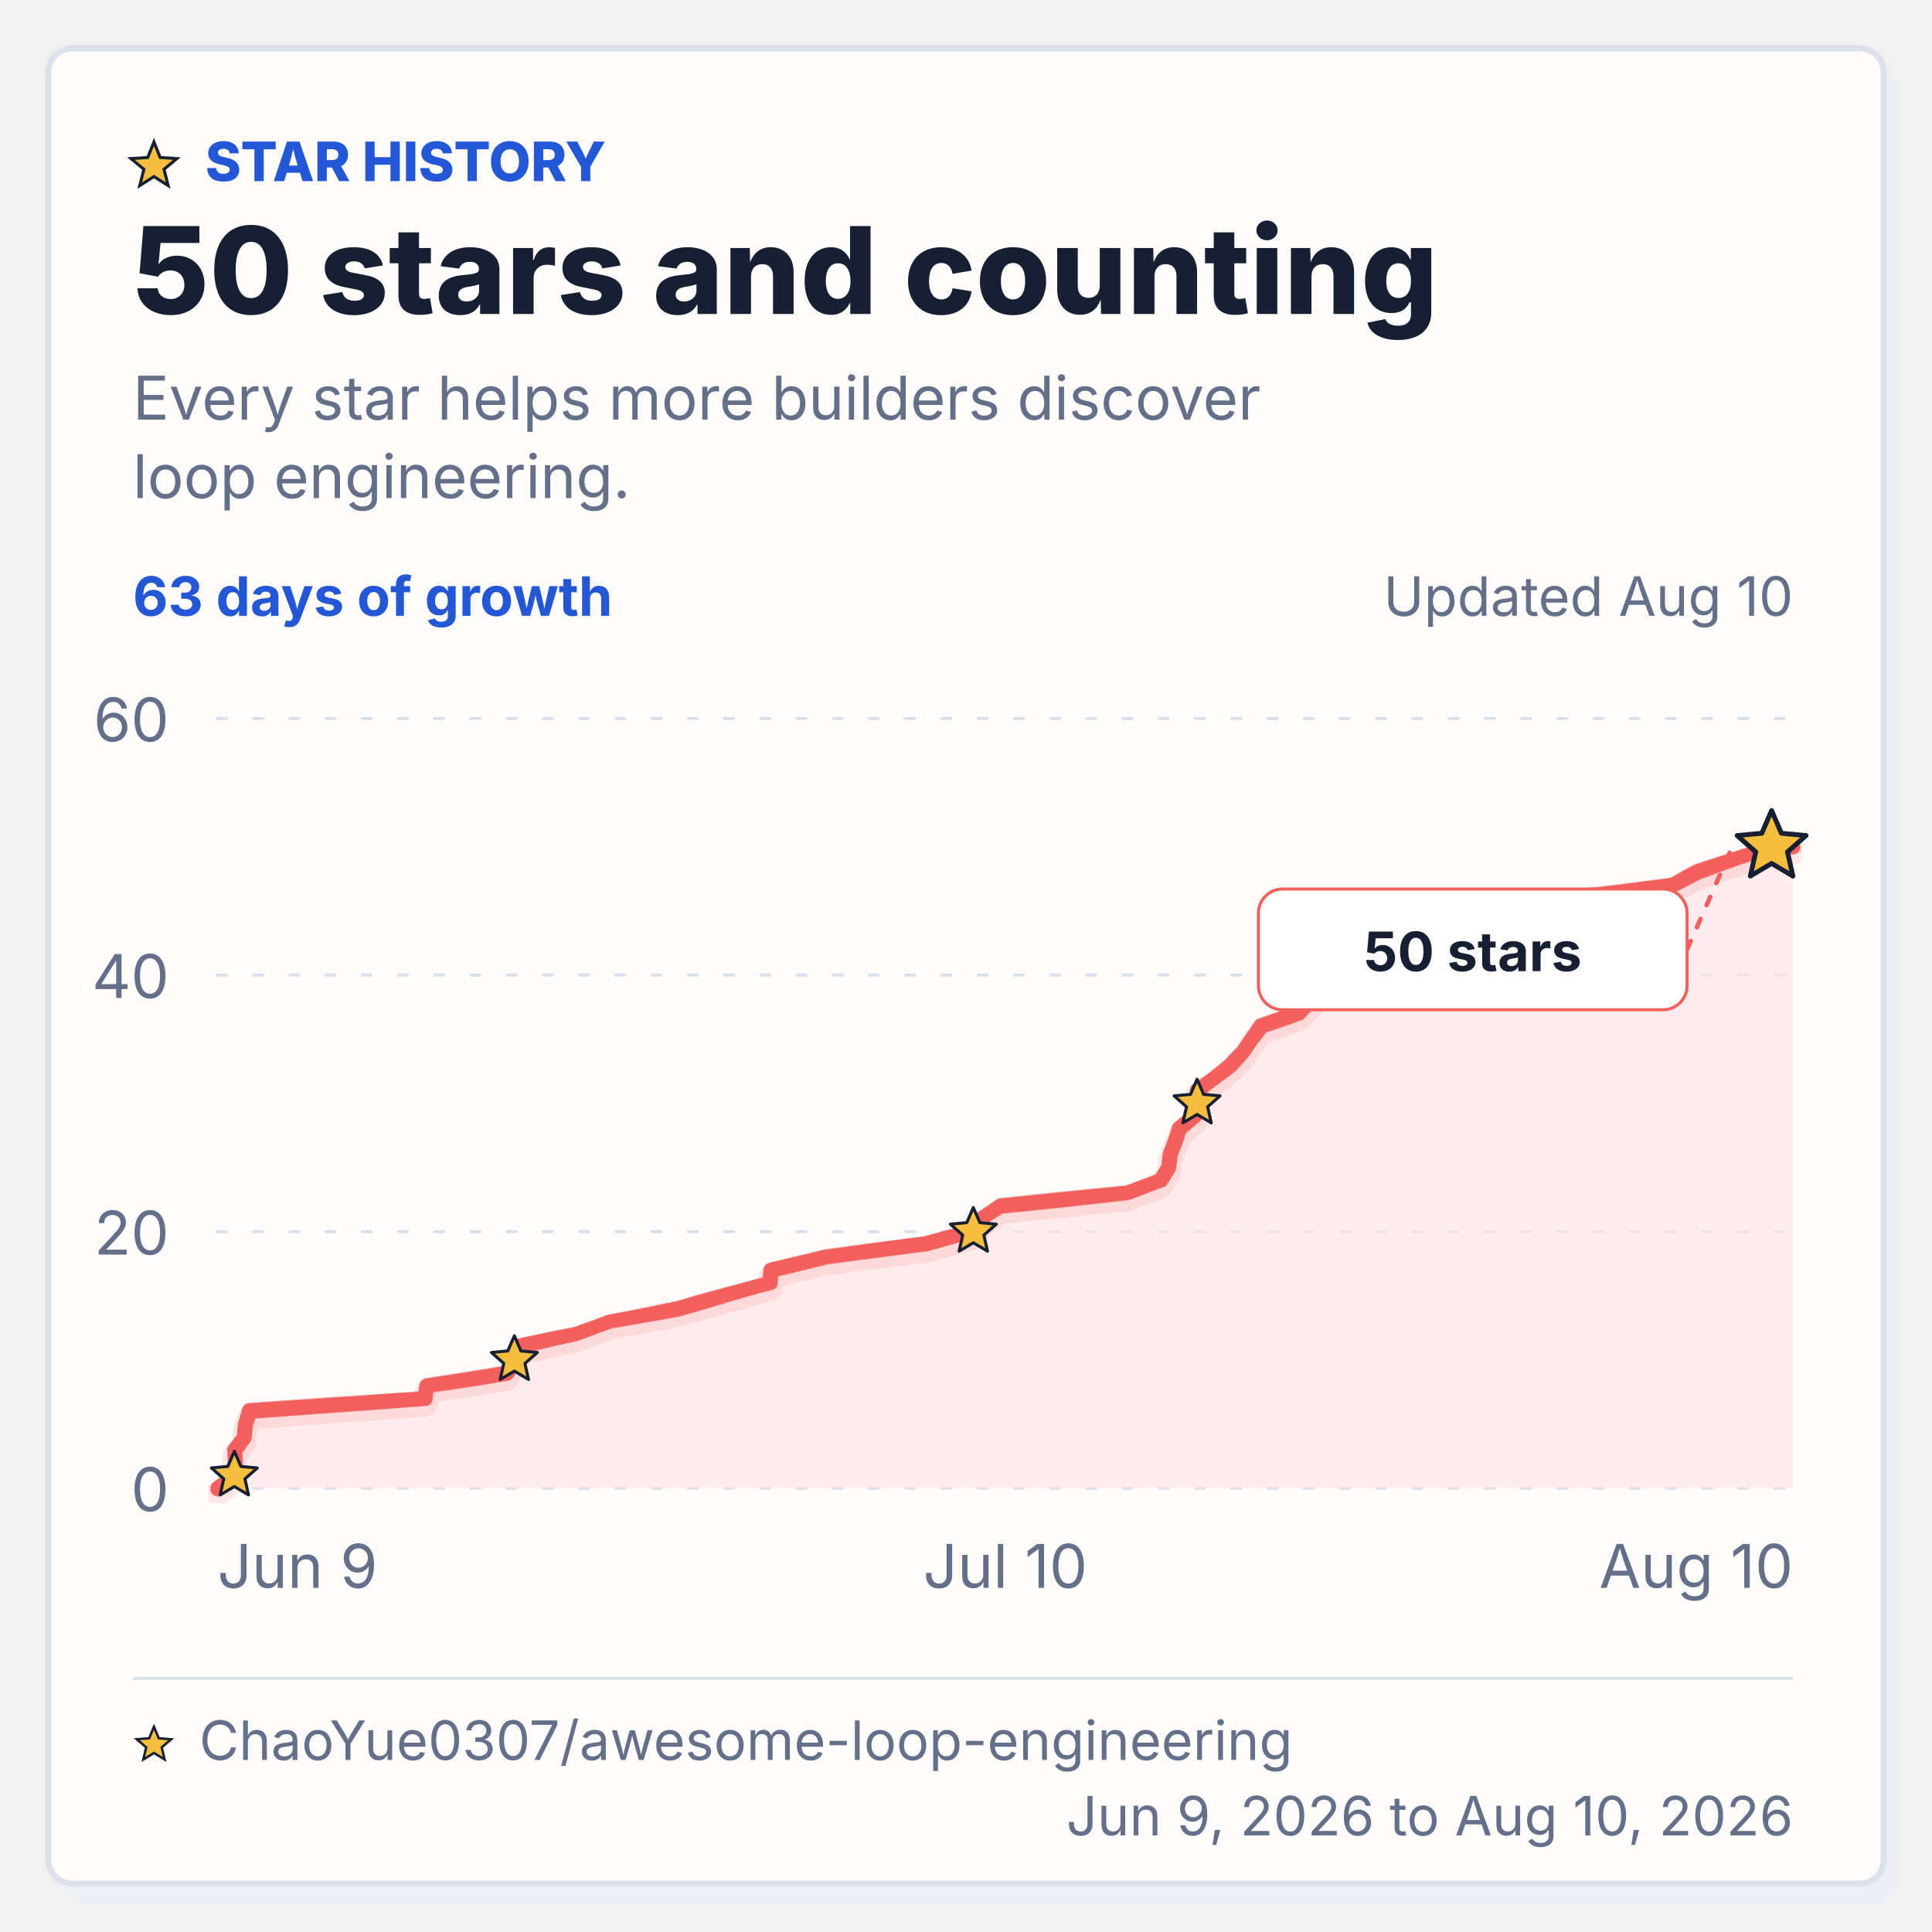
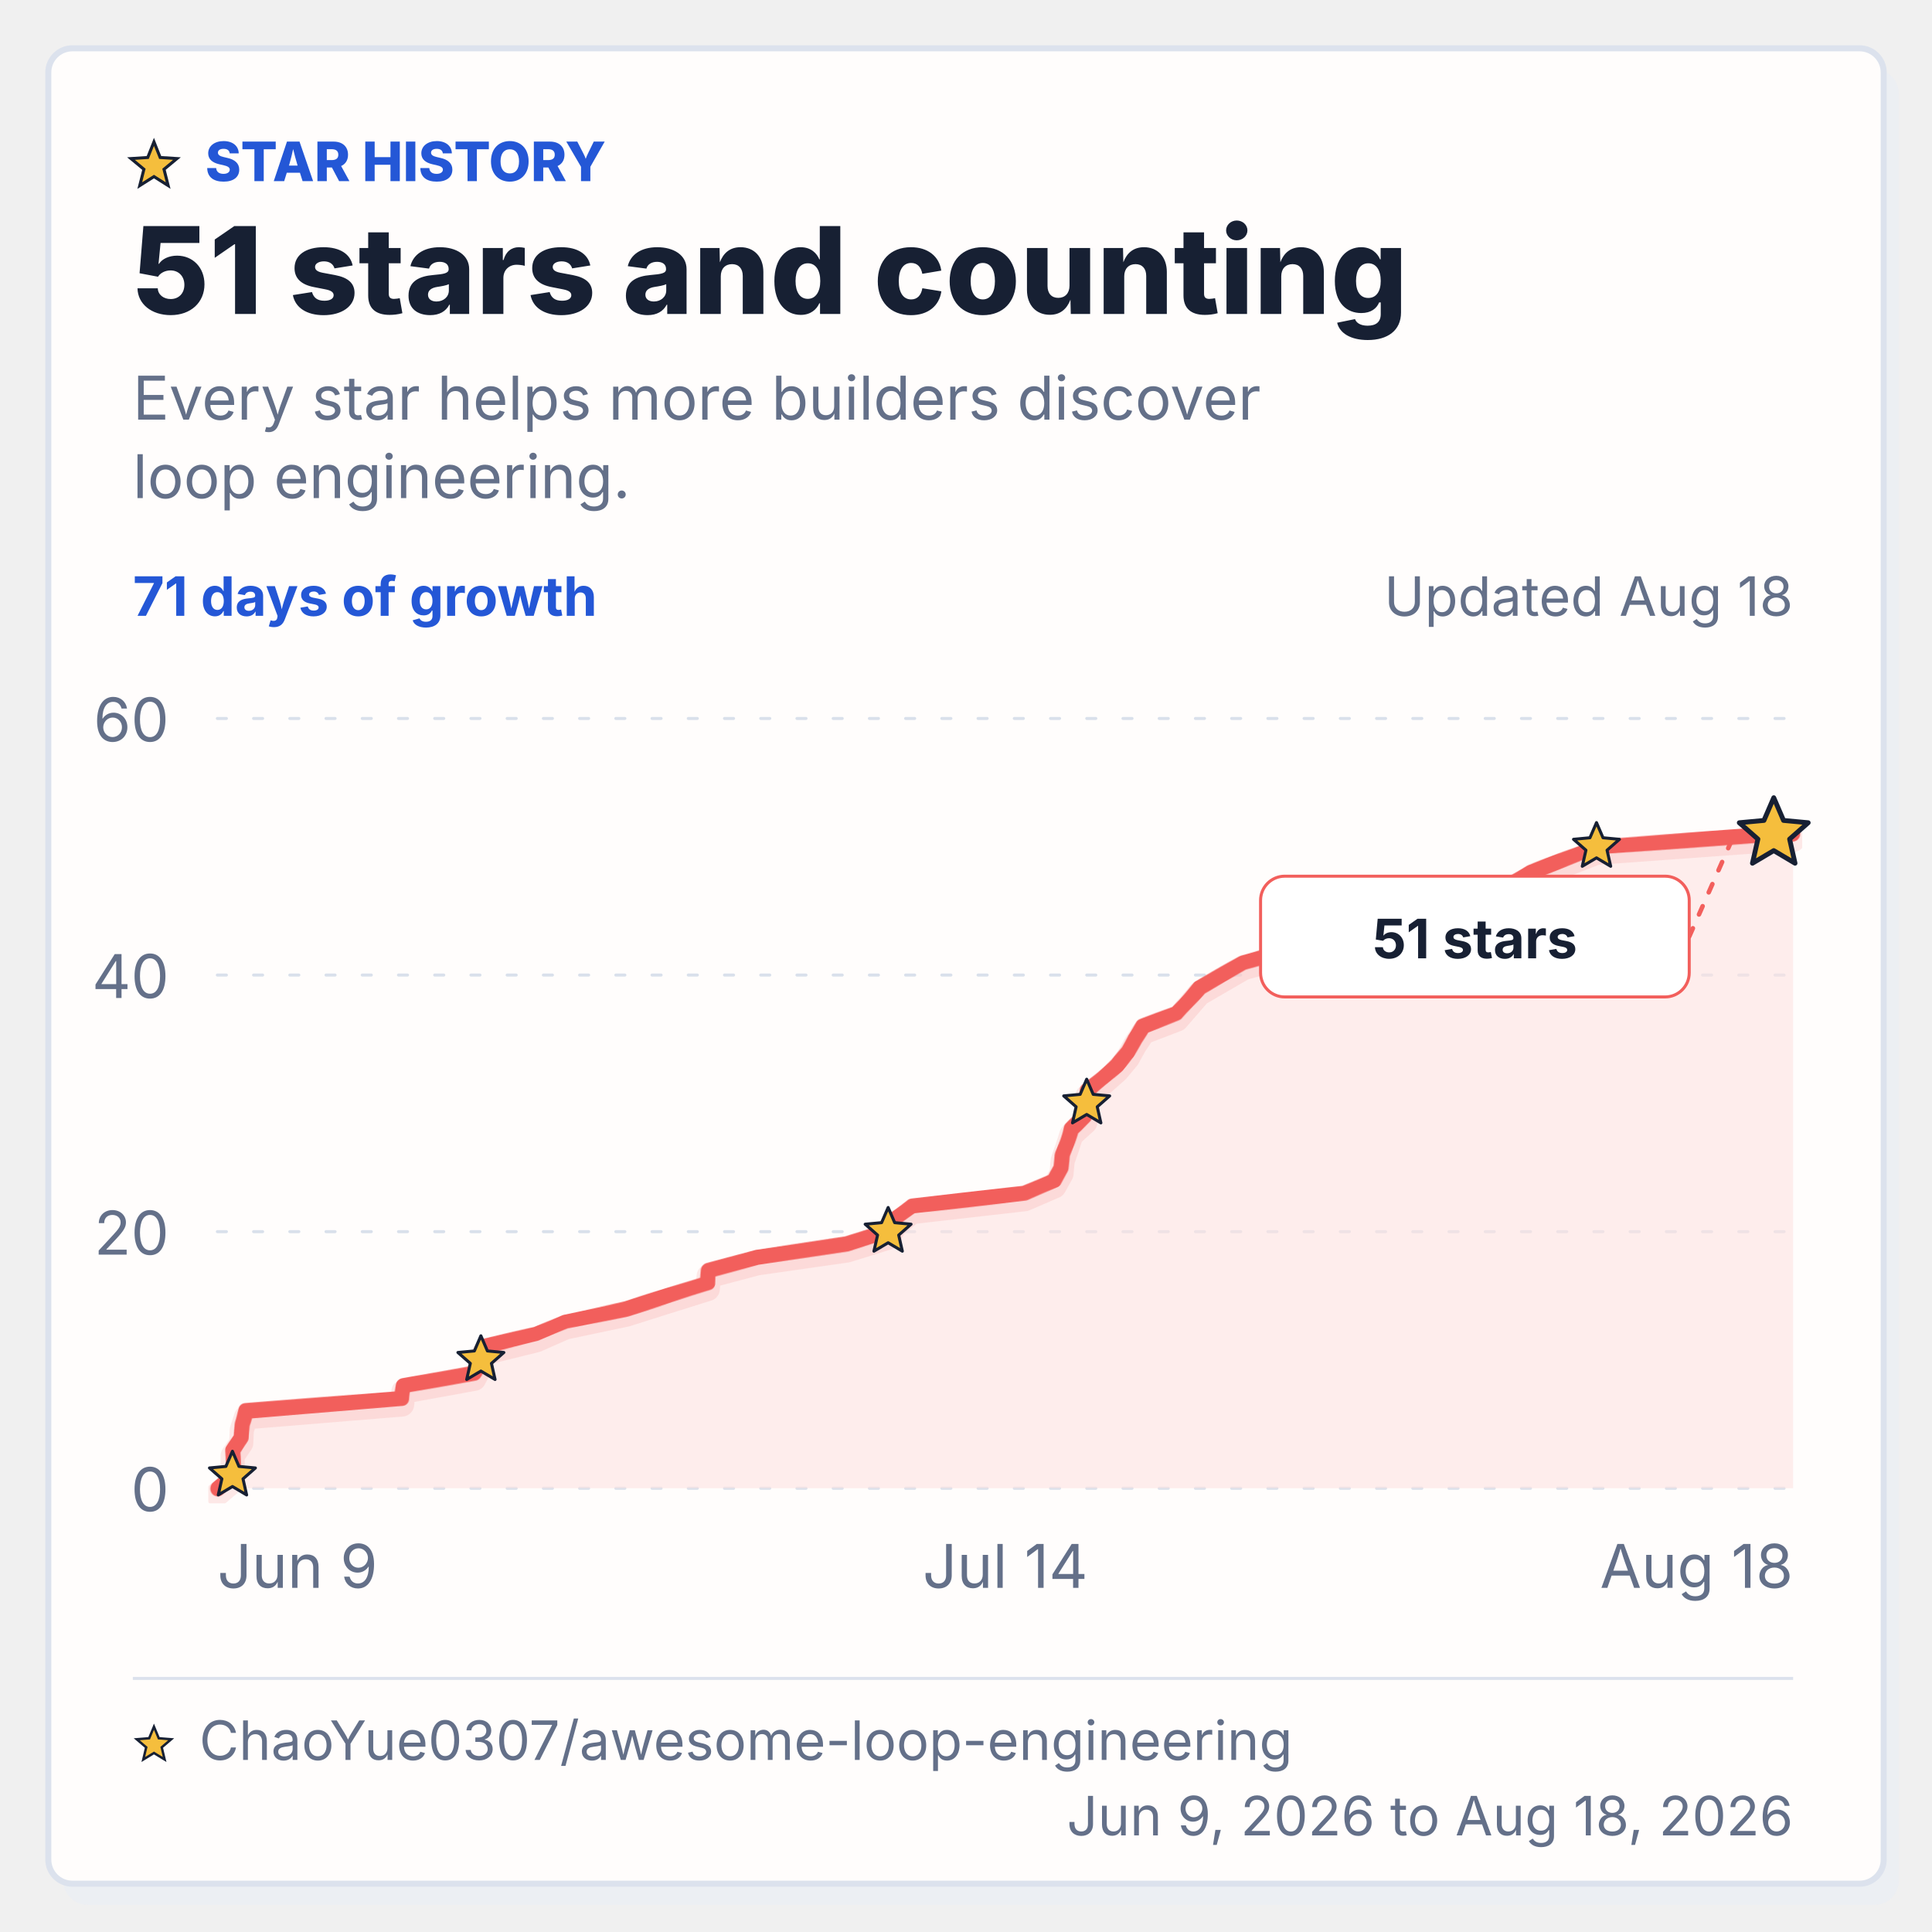
<svg xmlns="http://www.w3.org/2000/svg" width="640" height="640" viewBox="0 0 640 640" role="img" aria-labelledby="title desc">
  <style>
    text { font-family: ui-rounded, 'SF Pro Rounded', 'Nunito Sans', -apple-system, BlinkMacSystemFont, 'Segoe UI', sans-serif; letter-spacing: 0; }
  </style>
  <defs>
    <filter id="rough-line" x="-3%" y="-6%" width="106%" height="112%">
      <feTurbulence type="fractalNoise" baseFrequency="0.008 0.12" numOctaves="1" seed="17" result="noise" />
      <feDisplacementMap in="SourceGraphic" in2="noise" scale="1.2" xChannelSelector="R" yChannelSelector="G" />
    </filter>
    <clipPath id="plot-clip">
      <rect x="69" y="233" width="528" height="265" />
    </clipPath>
  </defs>
  <rect x="21" y="23" width="608" height="608" rx="8" fill="#E9EDF5" opacity="0.58" />
  <rect x="16" y="16" width="608" height="608" rx="8" fill="#FFFDFC" stroke="#DCE2ED" stroke-width="2" />
  <path d="M 51 47 L 53.06 52.17 L 58.61 52.53 L 54.33 56.08 L 55.7 61.47 L 51 58.5 L 46.3 61.47 L 47.67 56.08 L 43.39 52.53 L 48.94 52.17 Z" fill="#F5BE3D" stroke="#172033" stroke-width="1" />
  <text x="68" y="60" fill="#2457D6" font-size="18" font-weight="800">STAR HISTORY</text>
-   <text x="44" y="104" fill="#172033" font-size="40" font-weight="760">50 stars and counting</text>
+   <text x="44" y="104" fill="#172033" font-size="40" font-weight="760">51 stars and counting</text>
  <text x="44" y="139" fill="#647089" font-size="20">Every star helps more builders discover</text>
  <text x="44" y="165" fill="#647089" font-size="20">loop engineering.</text>
-   <text x="44" y="204" fill="#2457D6" font-size="18" font-weight="700">63 days of growth</text>
-   <text x="594" y="204" fill="#647089" font-size="18" text-anchor="end">Updated Aug 10</text>
+   <text x="44" y="204" fill="#2457D6" font-size="18" font-weight="700">71 days of growth</text>
+   <text x="594" y="204" fill="#647089" font-size="18" text-anchor="end">Updated Aug 18</text>
  <line x1="72" y1="493" x2="594" y2="493" stroke="#D9E0EB" stroke-width="1" stroke-dasharray="3 9" stroke-linecap="round" />
  <text x="56" y="500.6" fill="#647089" font-size="20" text-anchor="end">0</text>
  <line x1="72" y1="408" x2="594" y2="408" stroke="#D9E0EB" stroke-width="1" stroke-dasharray="3 9" stroke-linecap="round" />
  <text x="56" y="415.6" fill="#647089" font-size="20" text-anchor="end">20</text>
  <line x1="72" y1="323" x2="594" y2="323" stroke="#D9E0EB" stroke-width="1" stroke-dasharray="3 9" stroke-linecap="round" />
  <text x="56" y="330.6" fill="#647089" font-size="20" text-anchor="end">40</text>
  <line x1="72" y1="238" x2="594" y2="238" stroke="#D9E0EB" stroke-width="1" stroke-dasharray="3 9" stroke-linecap="round" />
  <text x="56" y="245.6" fill="#647089" font-size="20" text-anchor="end">60</text>
  <text x="72" y="526" fill="#647089" font-size="20" text-anchor="start">Jun 9</text>
-   <text x="333" y="526" fill="#647089" font-size="20" text-anchor="middle">Jul 10</text>
-   <text x="594" y="526" fill="#647089" font-size="20" text-anchor="end">Aug 10</text>
+   <text x="333" y="526" fill="#647089" font-size="20" text-anchor="middle">Jul 14</text>
+   <text x="594" y="526" fill="#647089" font-size="20" text-anchor="end">Aug 18</text>
  <g clip-path="url(#plot-clip)">
-     <path d="M 72 493 L 77.63 488.75 L 77.7 484.5 L 77.71 480.25 L 80.93 476 L 81.12 471.75 L 82.67 467.5 L 140.97 463.25 L 141.46 459 L 167.88 454.75 L 170.39 450.5 L 171.62 446.25 L 191.03 442 L 201.91 437.75 L 224.64 433.5 L 239.79 429.25 L 255.09 425 L 255.41 420.75 L 273.52 416.5 L 307.02 412.25 L 322.42 408 L 325.21 403.75 L 331.38 399.5 L 373.42 395.25 L 384.51 391 L 387.15 386.75 L 387.58 382.5 L 389.27 378.25 L 390.79 374 L 396.04 369.75 L 396.55 365.5 L 396.7 361.25 L 402.43 357 L 407.86 352.75 L 411.87 348.5 L 414.51 344.25 L 417.67 340 L 430.22 335.75 L 438.53 327.25 L 455.04 318.75 L 471.82 314.5 L 496.45 310.25 L 521.4 297.5 L 553.89 293.25 L 562.12 289 L 586.87 280.5 L 594 280.5 V 493 H 72 Z" fill="#FDE3E1" opacity="0.6" />
-     <path d="M 72 493 L 77.63 488.75 L 77.7 484.5 L 77.71 480.25 L 80.93 476 L 81.12 471.75 L 82.67 467.5 L 140.97 463.25 L 141.46 459 L 167.88 454.75 L 170.39 450.5 L 171.62 446.25 L 191.03 442 L 201.91 437.75 L 224.64 433.5 L 239.79 429.25 L 255.09 425 L 255.41 420.75 L 273.52 416.5 L 307.02 412.25 L 322.42 408 L 325.21 403.75 L 331.38 399.5 L 373.42 395.25 L 384.51 391 L 387.15 386.75 L 387.58 382.5 L 389.27 378.25 L 390.79 374 L 396.04 369.75 L 396.55 365.5 L 396.7 361.25 L 402.43 357 L 407.86 352.75 L 411.87 348.5 L 414.51 344.25 L 417.67 340 L 430.22 335.75 L 438.53 327.25 L 455.04 318.75 L 471.82 314.5 L 496.45 310.25 L 521.4 297.5 L 553.89 293.25 L 562.12 289 L 586.87 280.5 L 594 280.5" fill="none" stroke="#F25F5C" stroke-width="8" stroke-linejoin="round" stroke-linecap="round" opacity="0.13" transform="translate(0 2)" />
-     <path d="M 72 493 L 77.63 488.75 L 77.7 484.5 L 77.71 480.25 L 80.93 476 L 81.12 471.75 L 82.67 467.5 L 140.97 463.25 L 141.46 459 L 167.88 454.75 L 170.39 450.5 L 171.62 446.25 L 191.03 442 L 201.91 437.75 L 224.64 433.5 L 239.79 429.25 L 255.09 425 L 255.41 420.75 L 273.52 416.5 L 307.02 412.25 L 322.42 408 L 325.21 403.75 L 331.38 399.5 L 373.42 395.25 L 384.51 391 L 387.15 386.75 L 387.58 382.5 L 389.27 378.25 L 390.79 374 L 396.04 369.75 L 396.55 365.5 L 396.7 361.25 L 402.43 357 L 407.86 352.75 L 411.87 348.5 L 414.51 344.25 L 417.67 340 L 430.22 335.75 L 438.53 327.25 L 455.04 318.75 L 471.82 314.5 L 496.45 310.25 L 521.4 297.5 L 553.89 293.25 L 562.12 289 L 586.87 280.5 L 594 280.5" fill="none" stroke="#F25F5C" stroke-width="5" stroke-linejoin="round" stroke-linecap="round" filter="url(#rough-line)" />
+     <path d="M 72 493 L 77 488.75 L 77.06 484.5 L 77.07 480.25 L 79.92 476 L 80.09 471.75 L 81.47 467.5 L 133.2 463.25 L 133.63 459 L 157.08 454.75 L 159.3 450.5 L 160.39 446.25 L 177.62 442 L 187.27 437.75 L 207.44 433.5 L 220.89 429.25 L 234.46 425 L 234.75 420.75 L 250.81 416.5 L 280.54 412.25 L 294.21 408 L 296.68 403.75 L 302.15 399.5 L 339.46 395.25 L 349.3 391 L 351.64 386.75 L 352.02 382.5 L 353.52 378.25 L 354.87 374 L 359.53 369.75 L 359.98 365.5 L 360.12 361.25 L 365.2 357 L 370.02 352.75 L 373.58 348.5 L 375.92 344.25 L 378.72 340 L 389.85 335.75 L 397.23 327.25 L 411.88 318.75 L 426.77 314.5 L 448.62 310.25 L 470.76 297.5 L 499.59 293.25 L 506.9 289 L 528.86 280.5 L 587.58 276.25 L 594 276.25 V 493 H 72 Z" fill="#FDE3E1" opacity="0.6" />
+     <path d="M 72 493 L 77 488.75 L 77.06 484.5 L 77.07 480.25 L 79.92 476 L 80.09 471.75 L 81.47 467.5 L 133.2 463.25 L 133.63 459 L 157.08 454.75 L 159.3 450.5 L 160.39 446.25 L 177.62 442 L 187.27 437.75 L 207.44 433.5 L 220.89 429.25 L 234.46 425 L 234.75 420.75 L 250.81 416.5 L 280.54 412.25 L 294.21 408 L 296.68 403.75 L 302.15 399.5 L 339.46 395.25 L 349.3 391 L 351.64 386.75 L 352.02 382.5 L 353.52 378.25 L 354.87 374 L 359.53 369.75 L 359.98 365.5 L 360.12 361.25 L 365.2 357 L 370.02 352.75 L 373.58 348.5 L 375.92 344.25 L 378.72 340 L 389.85 335.75 L 397.23 327.25 L 411.88 318.75 L 426.77 314.5 L 448.62 310.25 L 470.76 297.5 L 499.59 293.25 L 506.9 289 L 528.86 280.5 L 587.58 276.25 L 594 276.25" fill="none" stroke="#F25F5C" stroke-width="8" stroke-linejoin="round" stroke-linecap="round" opacity="0.13" transform="translate(0 2)" />
+     <path d="M 72 493 L 77 488.75 L 77.06 484.5 L 77.07 480.25 L 79.92 476 L 80.09 471.75 L 81.47 467.5 L 133.2 463.25 L 133.63 459 L 157.08 454.75 L 159.3 450.5 L 160.39 446.25 L 177.62 442 L 187.27 437.75 L 207.44 433.5 L 220.89 429.25 L 234.46 425 L 234.75 420.75 L 250.81 416.5 L 280.54 412.25 L 294.21 408 L 296.68 403.75 L 302.15 399.5 L 339.46 395.25 L 349.3 391 L 351.64 386.75 L 352.02 382.5 L 353.52 378.25 L 354.87 374 L 359.53 369.75 L 359.98 365.5 L 360.12 361.25 L 365.2 357 L 370.02 352.75 L 373.58 348.5 L 375.92 344.25 L 378.72 340 L 389.85 335.75 L 397.23 327.25 L 411.88 318.75 L 426.77 314.5 L 448.62 310.25 L 470.76 297.5 L 499.59 293.25 L 506.9 289 L 528.86 280.5 L 587.58 276.25 L 594 276.25" fill="none" stroke="#F25F5C" stroke-width="5" stroke-linejoin="round" stroke-linecap="round" filter="url(#rough-line)" />
  </g>
-   <path d="M 77.63 480.75 L 79.8 485.77 L 85.24 486.28 L 81.13 489.89 L 82.33 495.22 L 77.63 492.43 L 72.93 495.22 L 74.13 489.89 L 70.02 486.28 L 75.47 485.77 Z" fill="#F5BE3D" stroke="#172033" stroke-width="1" stroke-linejoin="round" />
-   <path d="M 170.39 442.5 L 172.55 447.52 L 178 448.03 L 173.89 451.64 L 175.09 456.97 L 170.39 454.18 L 165.69 456.97 L 166.89 451.64 L 162.78 448.03 L 168.22 447.52 Z" fill="#F5BE3D" stroke="#172033" stroke-width="1" stroke-linejoin="round" />
-   <path d="M 322.42 400 L 324.59 405.02 L 330.03 405.53 L 325.92 409.14 L 327.12 414.47 L 322.42 411.68 L 317.72 414.47 L 318.92 409.14 L 314.81 405.53 L 320.26 405.02 Z" fill="#F5BE3D" stroke="#172033" stroke-width="1" stroke-linejoin="round" />
-   <path d="M 396.55 357.5 L 398.71 362.52 L 404.16 363.03 L 400.05 366.64 L 401.25 371.97 L 396.55 369.18 L 391.85 371.97 L 393.05 366.64 L 388.94 363.03 L 394.39 362.52 Z" fill="#F5BE3D" stroke="#172033" stroke-width="1" stroke-linejoin="round" />
-   <path d="M 586.87 268.5 L 590.11 276.03 L 598.28 276.79 L 592.12 282.21 L 593.92 290.21 L 586.87 286.02 L 579.82 290.21 L 581.62 282.21 L 575.46 276.79 L 583.62 276.03 Z" fill="#F5BE3D" stroke="#172033" stroke-width="1.6" stroke-linejoin="round" />
-   <path d="M 558.87 314.5 L 573.87 280.5" fill="none" stroke="#F25F5C" stroke-width="1.5" stroke-dasharray="3 5" stroke-linecap="round" />
-   <rect x="416.87" y="294.5" width="142" height="40" rx="8" fill="#FFFFFF" stroke="#F25F5C" />
-   <text x="487.87" y="321.7" fill="#172033" font-size="18" font-weight="700" text-anchor="middle">50 stars</text>
+   <path d="M 77 480.75 L 79.16 485.77 L 84.61 486.28 L 80.5 489.89 L 81.7 495.22 L 77 492.43 L 72.3 495.22 L 73.5 489.89 L 69.39 486.28 L 74.83 485.77 Z" fill="#F5BE3D" stroke="#172033" stroke-width="1" stroke-linejoin="round" />
+   <path d="M 159.3 442.5 L 161.46 447.52 L 166.91 448.03 L 162.8 451.64 L 164 456.97 L 159.3 454.18 L 154.6 456.97 L 155.8 451.64 L 151.69 448.03 L 157.14 447.52 Z" fill="#F5BE3D" stroke="#172033" stroke-width="1" stroke-linejoin="round" />
+   <path d="M 294.21 400 L 296.37 405.02 L 301.81 405.53 L 297.71 409.14 L 298.91 414.47 L 294.21 411.68 L 289.5 414.47 L 290.71 409.14 L 286.6 405.53 L 292.04 405.02 Z" fill="#F5BE3D" stroke="#172033" stroke-width="1" stroke-linejoin="round" />
+   <path d="M 359.98 357.5 L 362.14 362.52 L 367.59 363.03 L 363.48 366.64 L 364.68 371.97 L 359.98 369.18 L 355.28 371.97 L 356.48 366.64 L 352.37 363.03 L 357.82 362.52 Z" fill="#F5BE3D" stroke="#172033" stroke-width="1" stroke-linejoin="round" />
+   <path d="M 528.86 272.5 L 531.02 277.52 L 536.46 278.03 L 532.36 281.64 L 533.56 286.97 L 528.86 284.18 L 524.15 286.97 L 525.36 281.64 L 521.25 278.03 L 526.69 277.52 Z" fill="#F5BE3D" stroke="#172033" stroke-width="1" stroke-linejoin="round" />
+   <path d="M 587.58 264.25 L 590.82 271.78 L 598.99 272.54 L 592.83 277.96 L 594.63 285.96 L 587.58 281.77 L 580.52 285.96 L 582.33 277.96 L 576.16 272.54 L 584.33 271.78 Z" fill="#F5BE3D" stroke="#172033" stroke-width="1.6" stroke-linejoin="round" />
+   <path d="M 559.58 310.25 L 574.58 276.25" fill="none" stroke="#F25F5C" stroke-width="1.5" stroke-dasharray="3 5" stroke-linecap="round" />
+   <rect x="417.58" y="290.25" width="142" height="40" rx="8" fill="#FFFFFF" stroke="#F25F5C" />
+   <text x="488.58" y="317.45" fill="#172033" font-size="18" font-weight="700" text-anchor="middle">51 stars</text>
  <line x1="44" y1="556" x2="594" y2="556" stroke="#DCE2ED" />
  <path d="M 51 572 L 52.59 575.82 L 56.71 576.15 L 53.57 578.83 L 54.53 582.85 L 51 580.7 L 47.47 582.85 L 48.43 578.83 L 45.29 576.15 L 49.41 575.82 Z" fill="#F5BE3D" stroke="#172033" stroke-width="0.8" />
  <text x="66" y="583" fill="#647089" font-size="18">ChaoYue0307/awesome-loop-engineering</text>
-   <text x="594" y="608" fill="#647089" font-size="18" text-anchor="end">Jun 9, 2026 to Aug 10, 2026</text>
+   <text x="594" y="608" fill="#647089" font-size="18" text-anchor="end">Jun 9, 2026 to Aug 18, 2026</text>
</svg>
